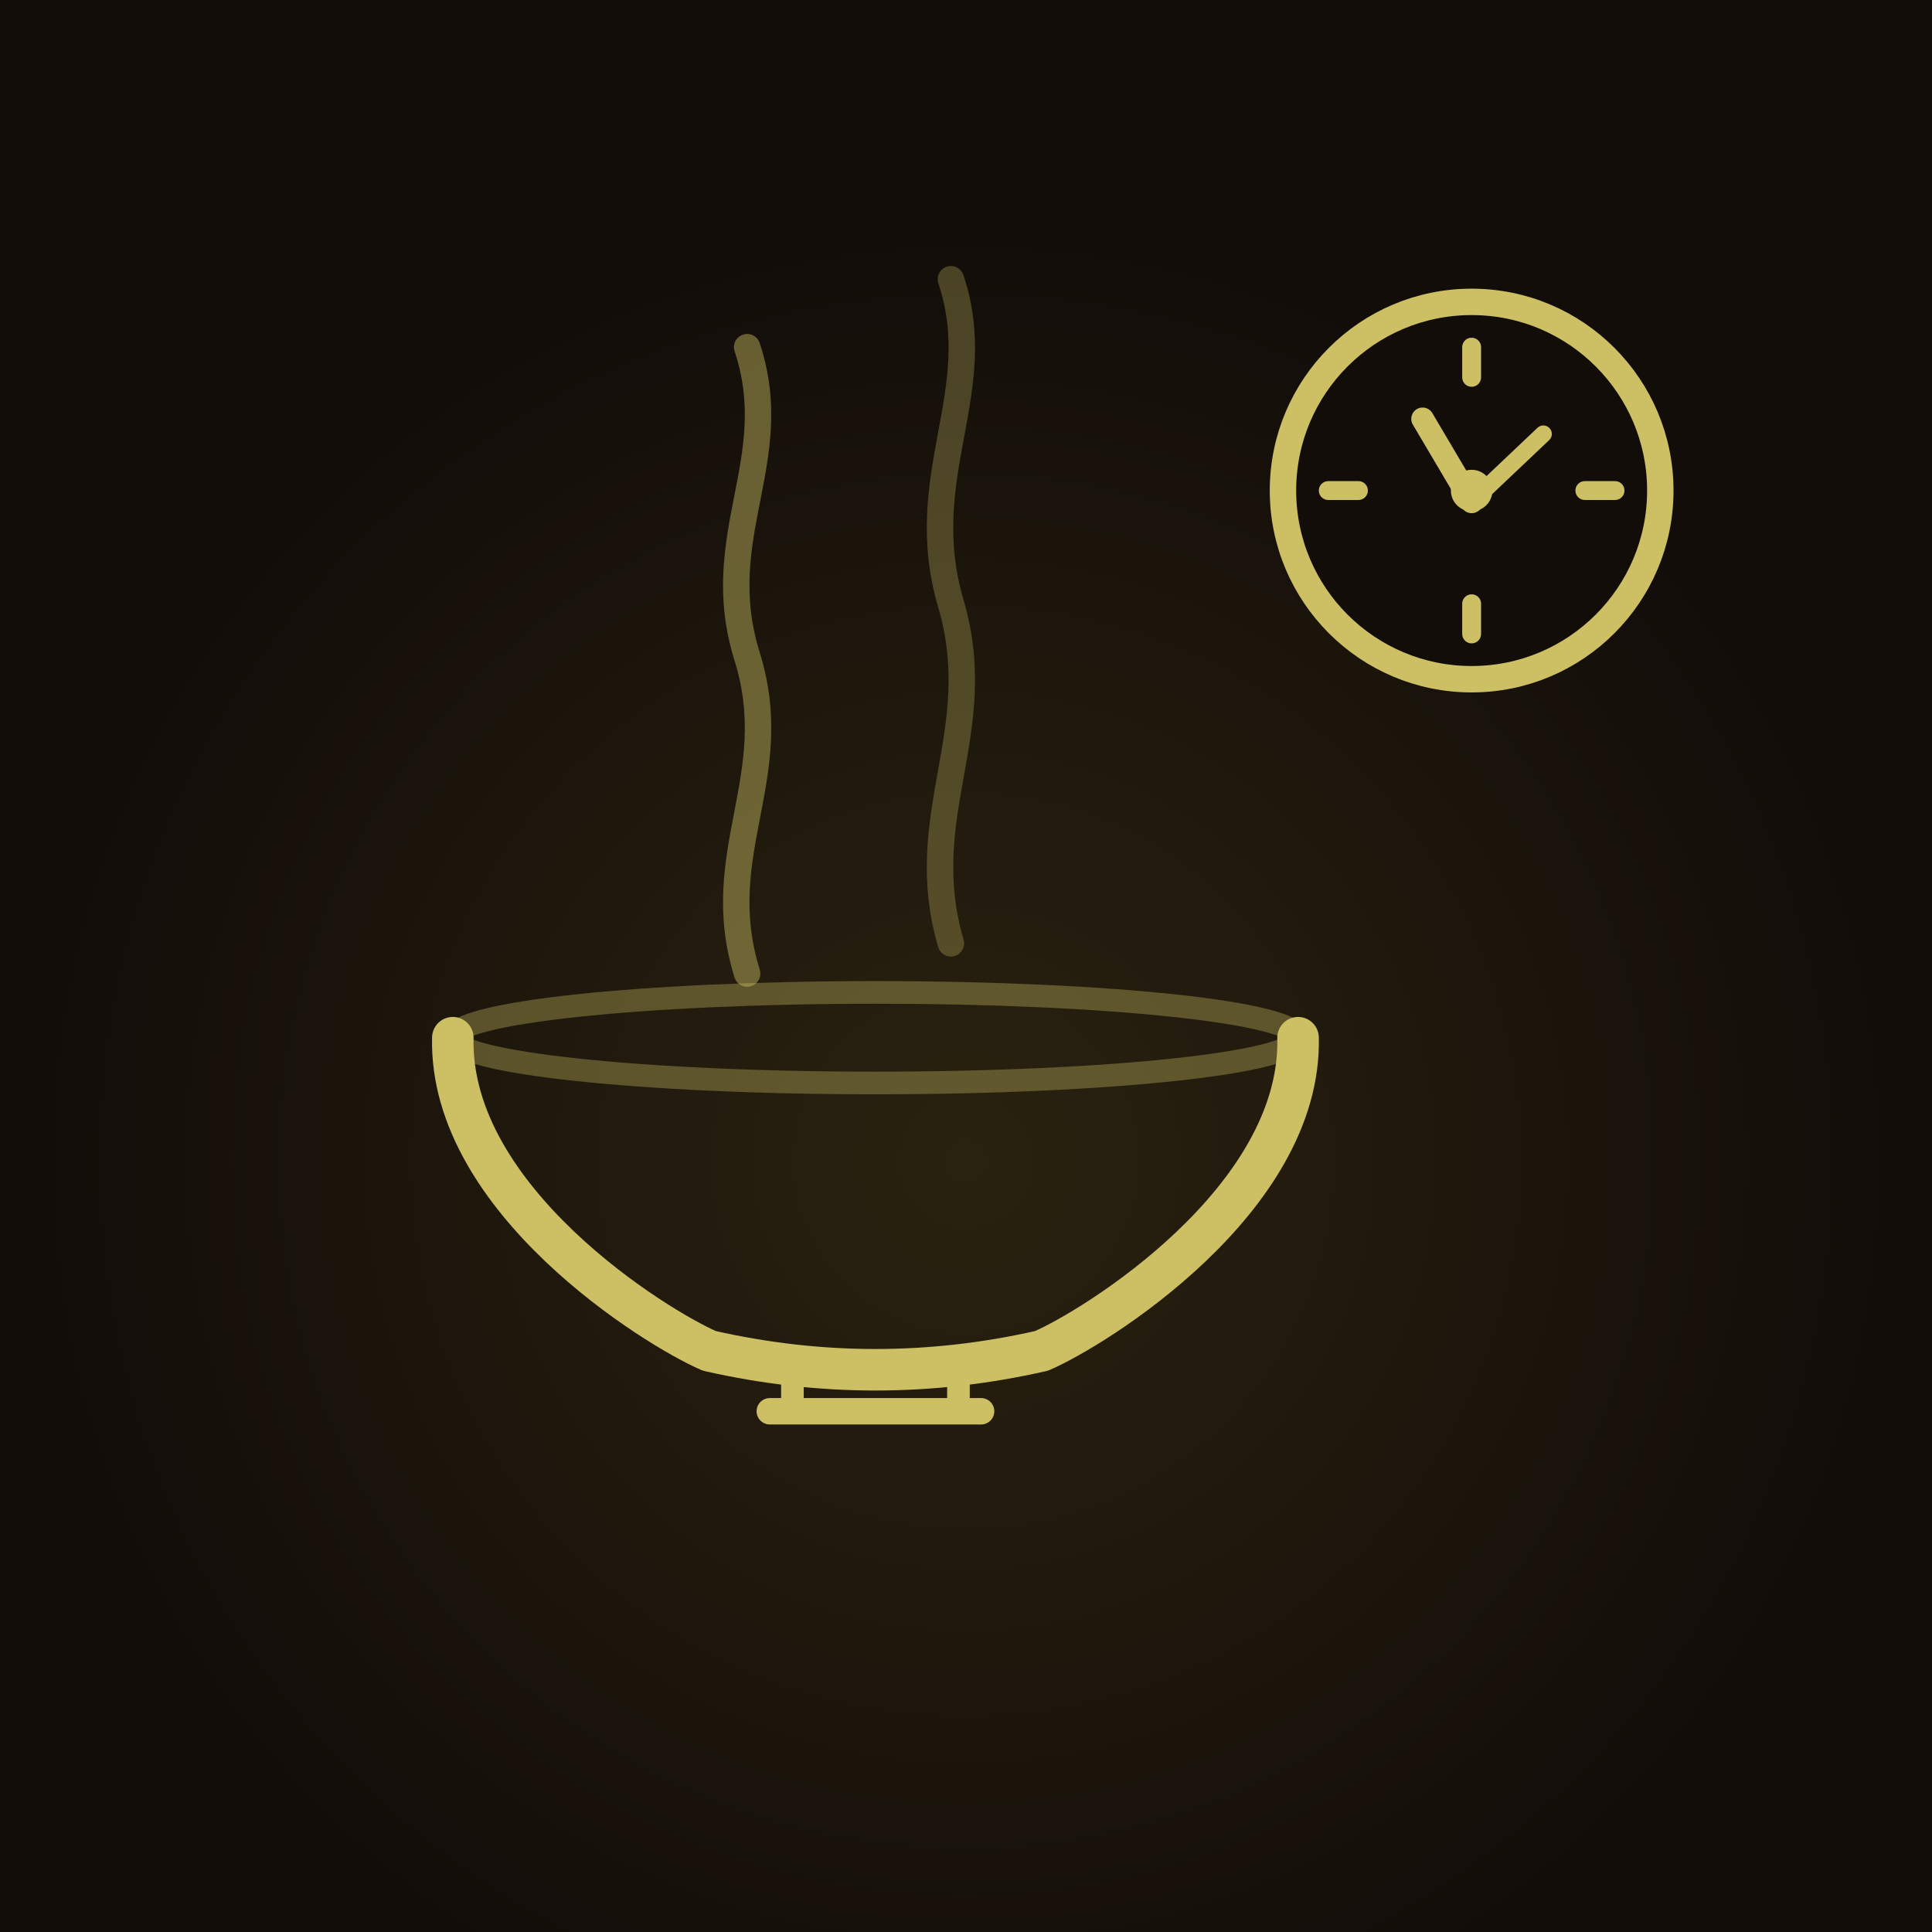
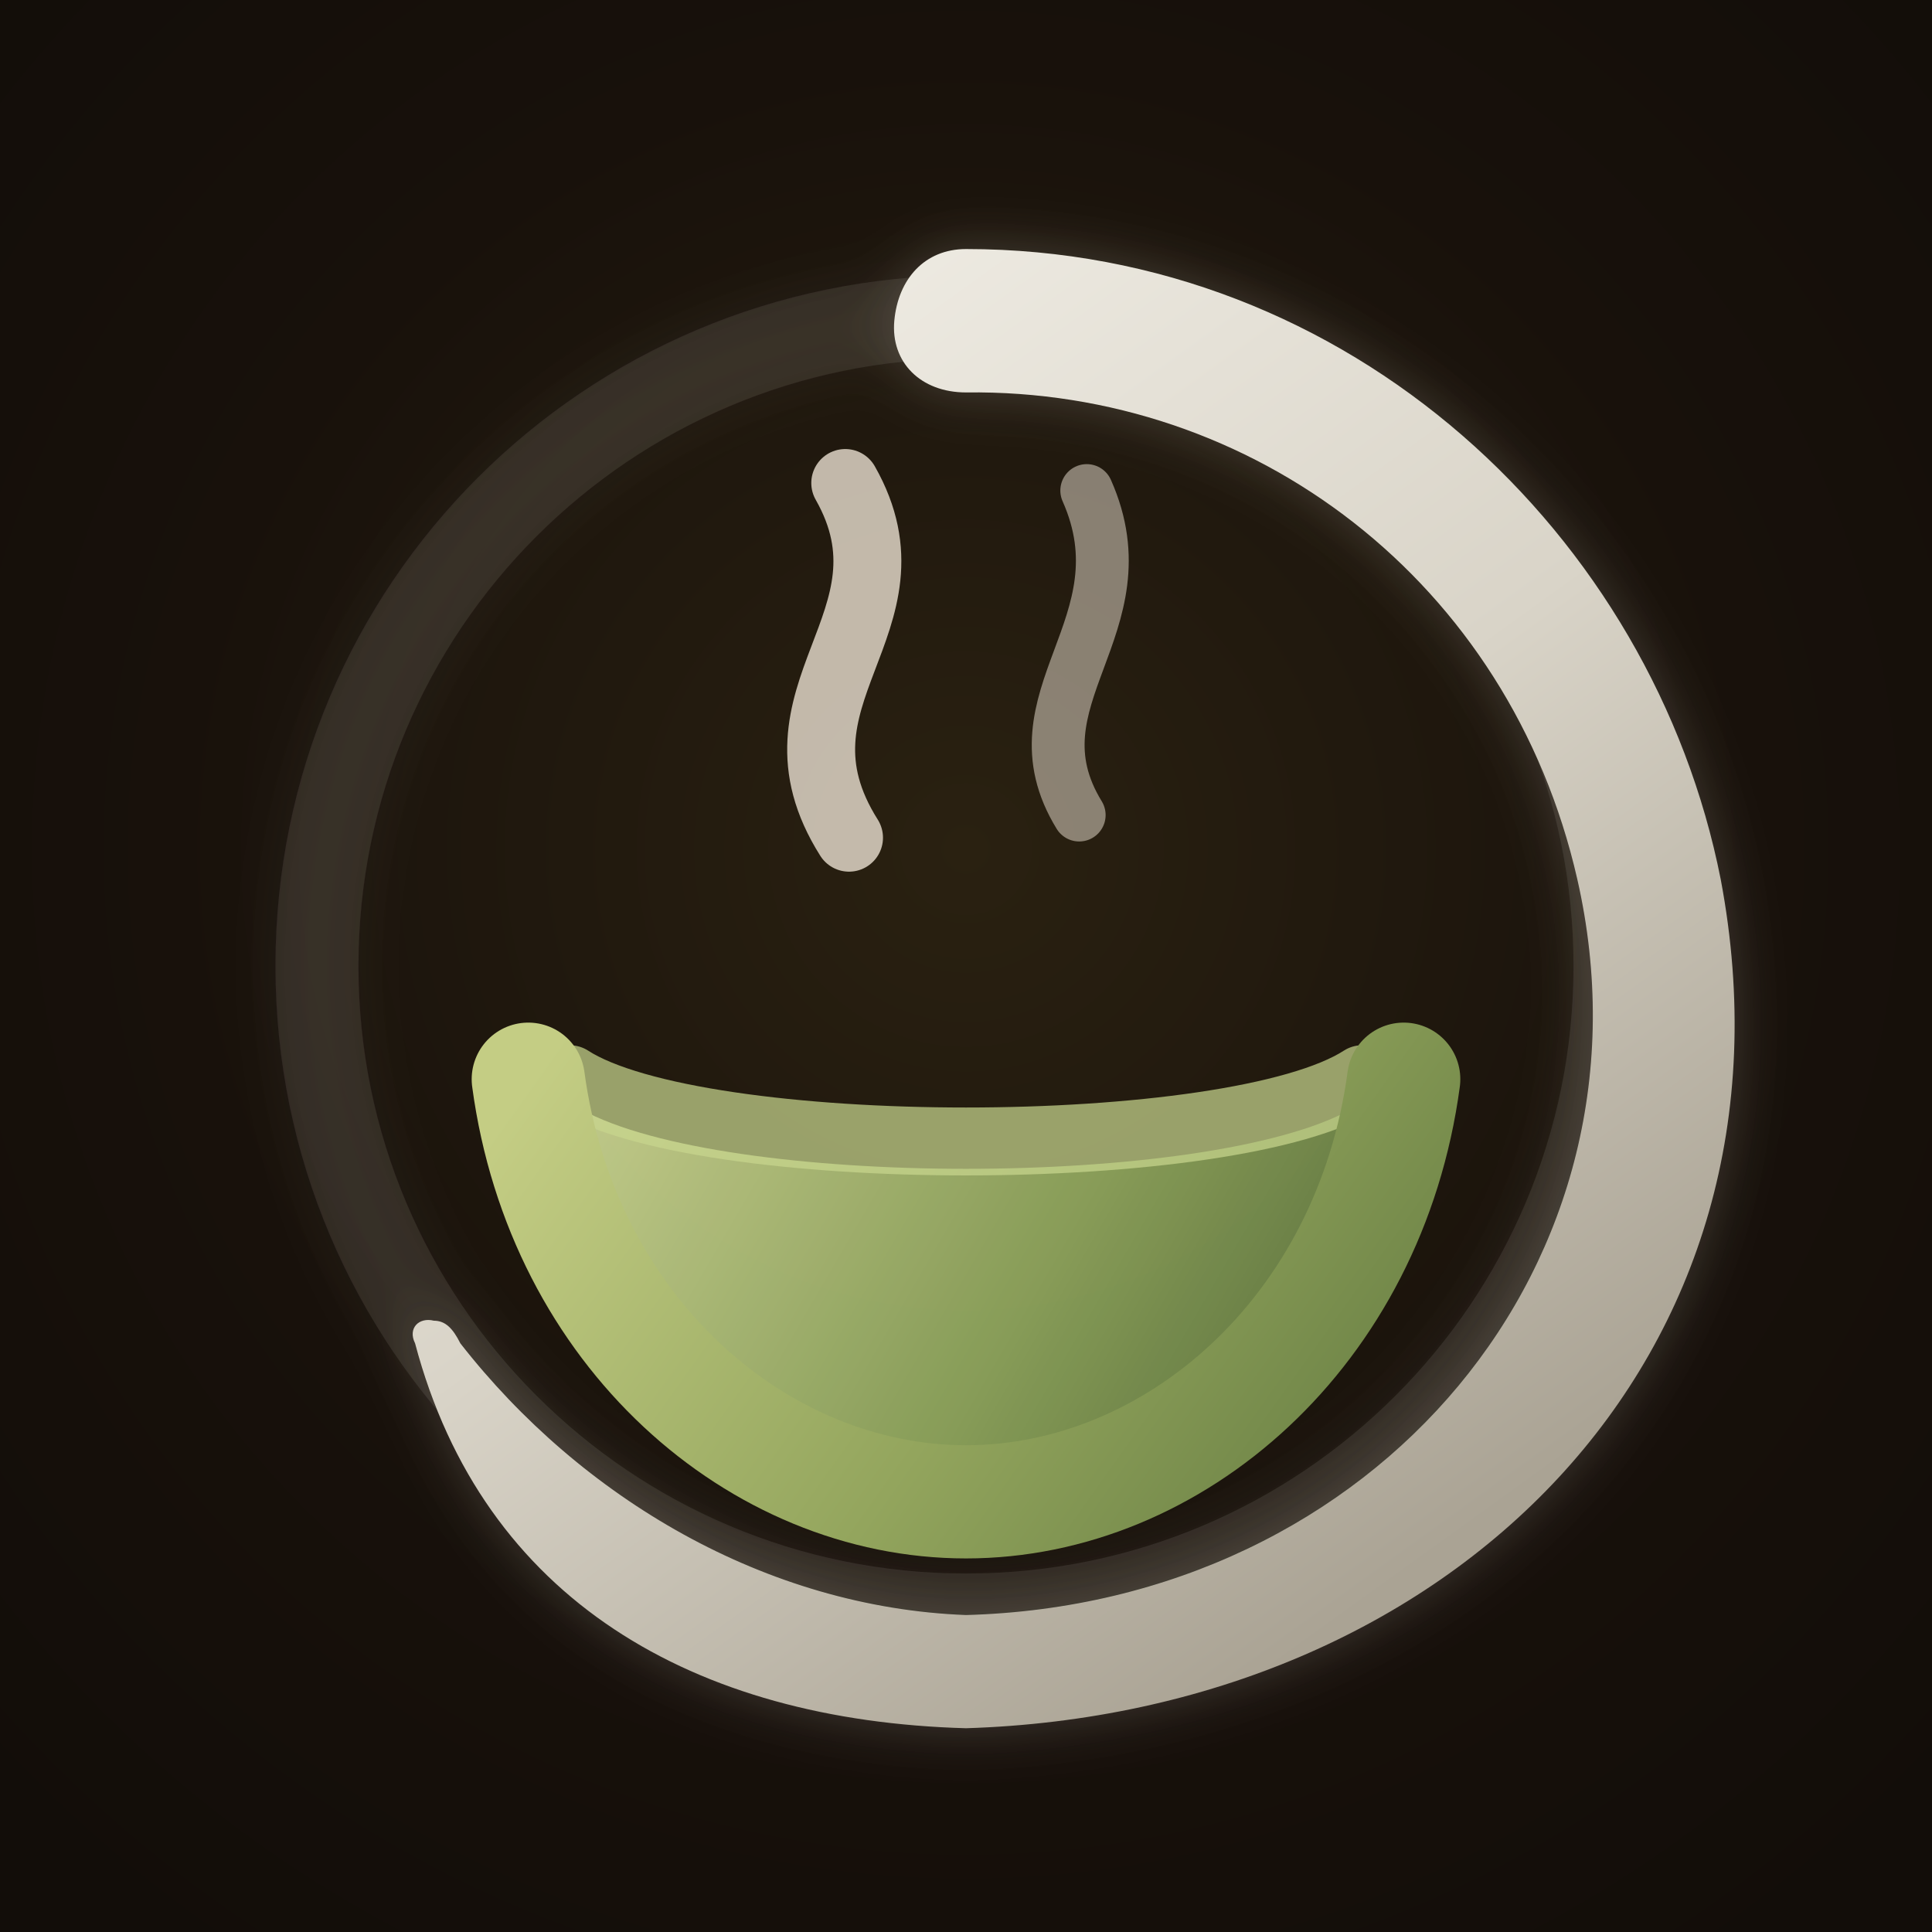
- <svg xmlns="http://www.w3.org/2000/svg" viewBox="0 0 512 512">
+ <svg xmlns="http://www.w3.org/2000/svg" viewBox="0 0 512 512" role="img" aria-label="차 한 잔의 시간">
  <defs>
-     <radialGradient id="amb" cx="50%" cy="60%" r="48%">
-       <stop offset="0%" stop-color="#2a2210" />
+     <radialGradient id="bg" cx="50%" cy="44%" r="70%">
+       <stop offset="0%" stop-color="#2a2111" />
+       <stop offset="58%" stop-color="#18110b" />
      <stop offset="100%" stop-color="#120d09" />
    </radialGradient>
+     <linearGradient id="smokeRing" x1="140" y1="96" x2="372" y2="418" gradientUnits="userSpaceOnUse">
+       <stop offset="0%" stop-color="#f1eee6" />
+       <stop offset="52%" stop-color="#d9d4c8" />
+       <stop offset="100%" stop-color="#aaa394" />
+     </linearGradient>
+     <linearGradient id="matchaCup" x1="152" y1="270" x2="360" y2="418" gradientUnits="userSpaceOnUse">
+       <stop offset="0%" stop-color="#c4cd84" />
+       <stop offset="55%" stop-color="#93a55d" />
+       <stop offset="100%" stop-color="#667d42" />
+     </linearGradient>
+     <linearGradient id="matchaLiquid" x1="158" y1="284" x2="354" y2="398" gradientUnits="userSpaceOnUse">
+       <stop offset="0%" stop-color="#ced894" />
+       <stop offset="58%" stop-color="#8fa65d" />
+       <stop offset="100%" stop-color="#5c733e" />
+     </linearGradient>
+     <filter id="glow" x="-20%" y="-20%" width="140%" height="140%">
+       <feGaussianBlur in="SourceAlpha" stdDeviation="7" result="blur" />
+       <feFlood flood-color="#d9d4c8" flood-opacity="0.22" />
+       <feComposite in2="blur" operator="in" />
+       <feMerge>
+         <feMergeNode />
+         <feMergeNode in="SourceGraphic" />
+       </feMerge>
+     </filter>
  </defs>
  <rect width="512" height="512" fill="#120d09" />
-   <rect width="512" height="512" fill="url(#amb)" />
-   <g transform="translate(232,310)" stroke="#cdbf63" fill="none" stroke-linecap="round" stroke-linejoin="round">
-     <path d="M-112,-35 C-113,8 -58,42 -44,48 Q0,58 44,48 C58,42 113,8 112,-35" stroke-width="11" />
-     <ellipse cx="0" cy="-35" rx="112" ry="12" stroke-width="6" opacity="0.35" />
-     <line x1="-22" y1="50" x2="-22" y2="64" stroke-width="6" />
-     <line x1="22" y1="50" x2="22" y2="64" stroke-width="6" />
-     <line x1="-28" y1="64" x2="28" y2="64" stroke-width="7" />
+   <rect width="512" height="512" fill="url(#bg)" />
+   <g filter="url(#glow)">
+     <circle cx="256" cy="256" r="172" fill="none" stroke="#6a665d" stroke-width="22" opacity="0.24" />
+     <path d="M256 66          C358 66 438 142 456 233          C480 360 384 454 256 458          C184 456 128 424 110 356          C108 352 111 349 115 350          C118 350 120 352 122 356          C154 397 203 426 256 428          C365 425 441 334 418 233          C400 154 332 103 256 104          C244 104 236 96 237 85          C238 74 245 66 256 66Z" fill="url(#smokeRing)" />
  </g>
-   <g stroke="#cdbf63" fill="none" stroke-linecap="round" stroke-width="7">
-     <path d="M198,258 C188,226 208,206 198,174 C188,142 208,122 198,92" opacity="0.45" />
-     <path d="M252,250 C242,216 262,194 252,160 C242,126 262,104 252,74" opacity="0.3" />
-   </g>
-   <g transform="translate(390,130)" stroke="#cdbf63" fill="none">
-     <circle r="50" stroke-width="7" fill="#120d09" />
-     <line x1="0" y1="-38" x2="0" y2="-30" stroke-width="5" stroke-linecap="round" />
-     <line x1="38" y1="0" x2="30" y2="0" stroke-width="5" stroke-linecap="round" />
-     <line x1="0" y1="38" x2="0" y2="30" stroke-width="5" stroke-linecap="round" />
-     <line x1="-38" y1="0" x2="-30" y2="0" stroke-width="5" stroke-linecap="round" />
-     <line x1="0" y1="3" x2="-13" y2="-19" stroke-width="6" stroke-linecap="round" />
-     <line x1="0" y1="3" x2="19" y2="-15" stroke-width="4.5" stroke-linecap="round" />
-     <circle r="5" fill="#cdbf63" />
+   <g fill="none" stroke-linecap="round" stroke-linejoin="round">
+     <path d="M225 222c-24-38 20-57-1-94" stroke="#efe6d6" stroke-width="18" opacity="0.78" />
+     <path d="M286 216c-19-31 18-50 2-86" stroke="#efe6d6" stroke-width="14" opacity="0.5" />
+     <path d="M154 294c38 21 166 21 204 0c-15 62-57 104-102 104s-87-42-102-104Z" fill="url(#matchaLiquid)" opacity="0.92" />
+     <path d="M151 286c34 22 176 22 210 0" stroke="#c7d58d" stroke-width="18" opacity="0.72" />
+     <path d="M140 286c9 67 61 112 116 112s107-45 116-112" stroke="url(#matchaCup)" stroke-width="30" />
  </g>
</svg>
